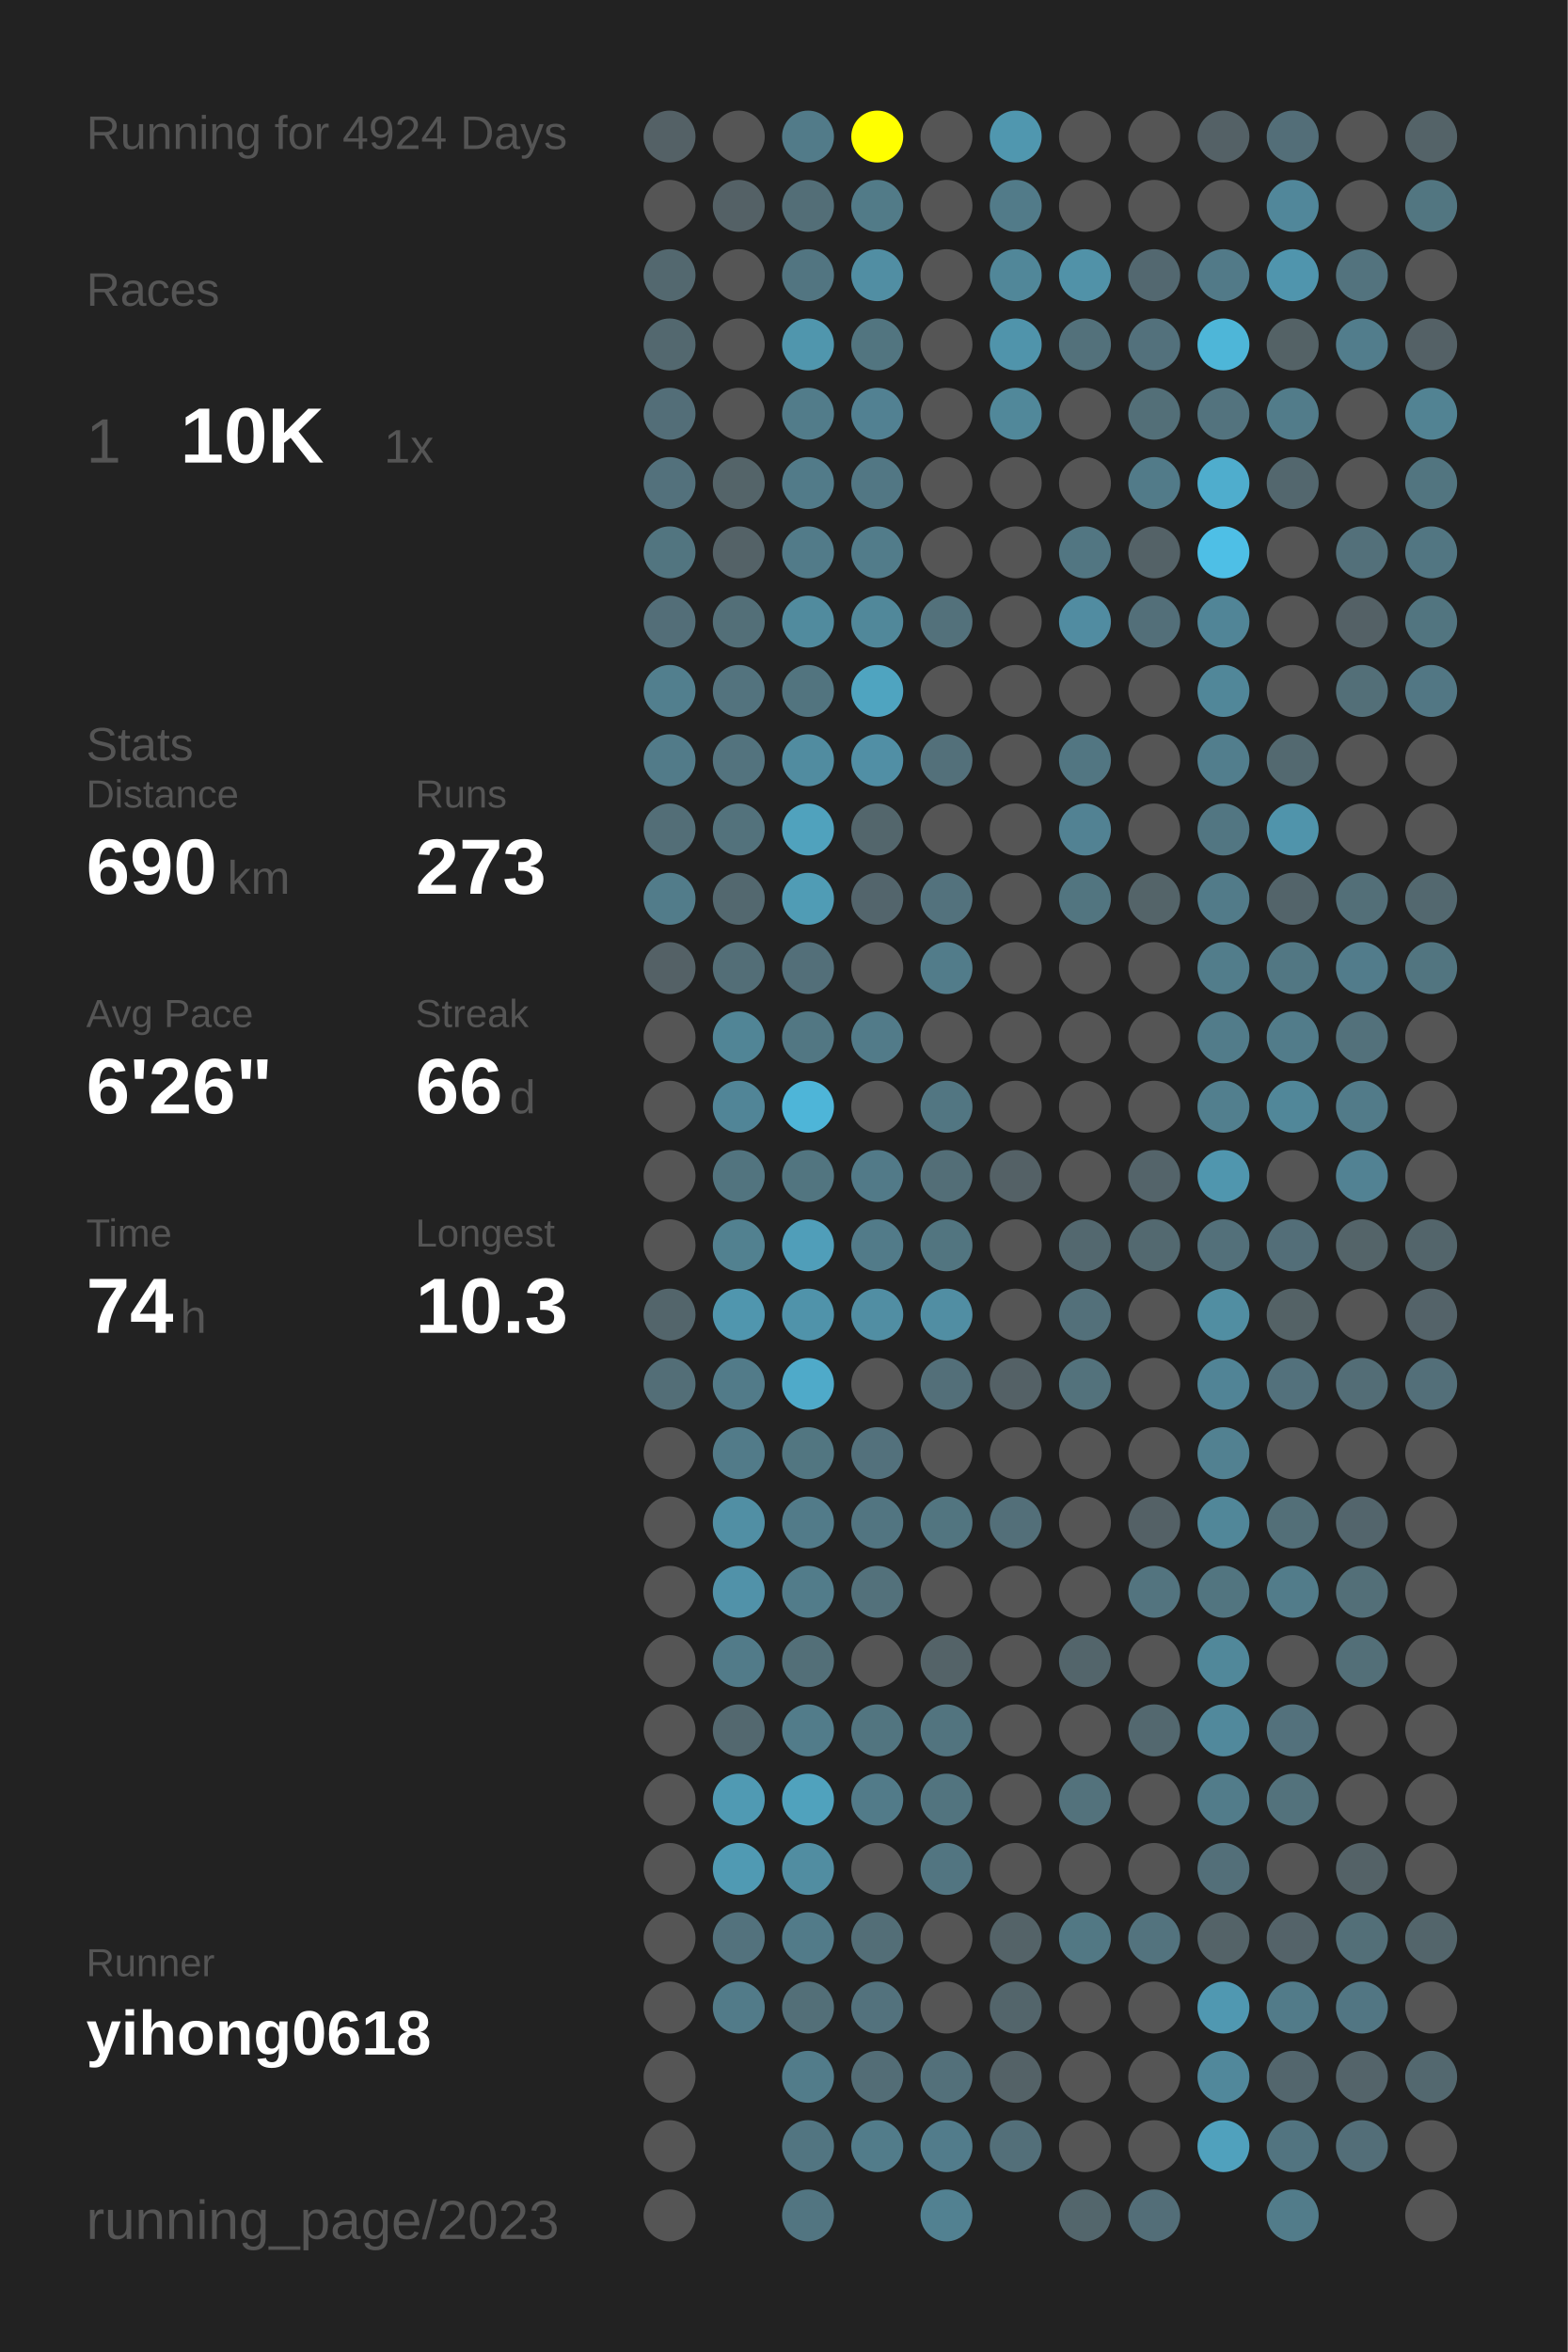
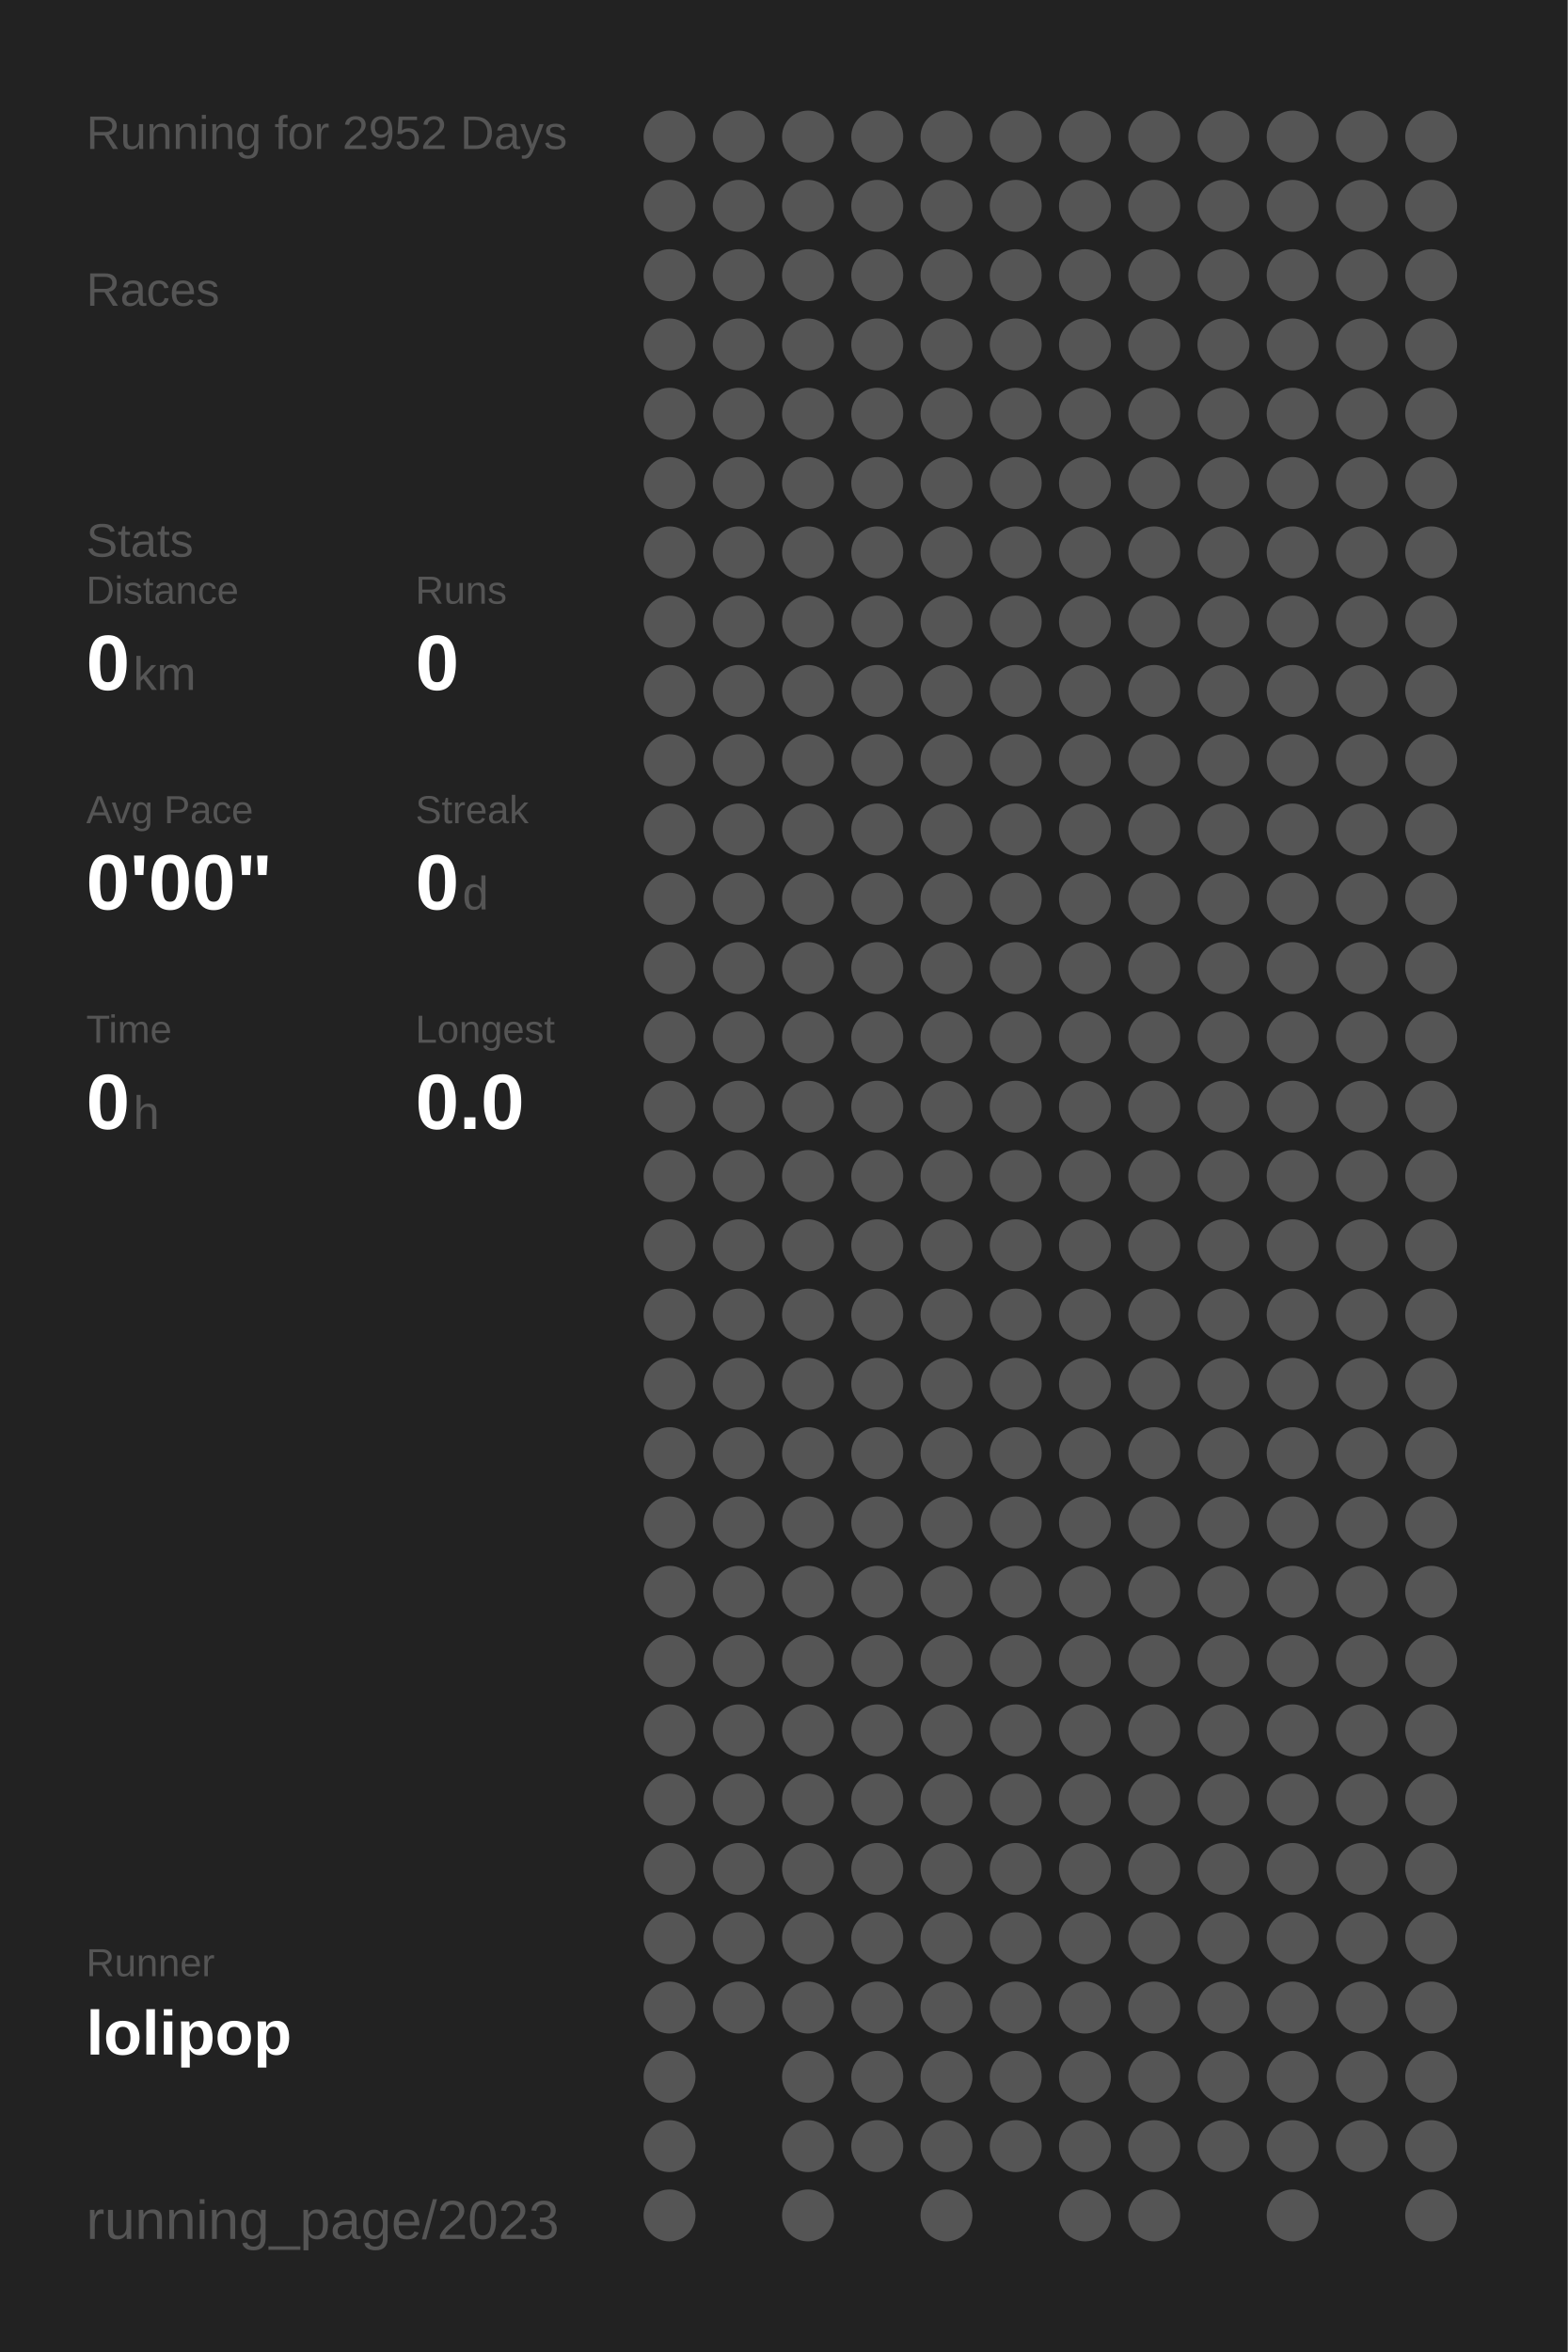
<svg xmlns="http://www.w3.org/2000/svg" baseProfile="full" height="300mm" version="1.1" viewBox="0,0,200,300" width="200mm">
  <defs />
  <rect fill="#222222" height="300" width="200" x="0" y="0" />
-   <text fill="#555555" style="font-size:6px; font-family:Arial;" x="11" y="19">Running for 4924 Days</text>
+   <text fill="#555555" style="font-size:6px; font-family:Arial;" x="11" y="19">Running for 2952 Days</text>
  <text fill="#555555" style="font-size:6px; font-family:Arial;" x="11" y="39">Races</text>
-   <text fill="#555555" style="font-size:8px; font-family:Arial;" x="11" y="59">1</text>
-   <text fill="#FFFFFF" style="font-size:10px; font-family:Arial; font-weight:bold;" x="23" y="59">10K</text>
-   <text fill="#555555" style="font-size:6px; font-family:Arial;" x="49" y="59">1x</text>
-   <text fill="#555555" style="font-size:6px; font-family:Arial;" x="11" y="97">Stats</text>
-   <text fill="#555555" style="font-size:5px; font-family:Arial;" x="11" y="103">Distance</text>
-   <text fill="#FFFFFF" style="font-size:10px; font-family:Arial; font-weight:bold;" x="11" y="114">690</text>
-   <text fill="#555555" style="font-size:6px; font-family:Arial;" x="29" y="114">km</text>
-   <text fill="#555555" style="font-size:5px; font-family:Arial;" x="53" y="103">Runs</text>
-   <text fill="#FFFFFF" style="font-size:10px; font-family:Arial; font-weight:bold;" x="53" y="114">273</text>
-   <text fill="#555555" style="font-size:5px; font-family:Arial;" x="11" y="131">Avg Pace</text>
-   <text fill="#FFFFFF" style="font-size:10px; font-family:Arial; font-weight:bold;" x="11" y="142">6'26"</text>
-   <text fill="#555555" style="font-size:5px; font-family:Arial;" x="53" y="131">Streak</text>
-   <text fill="#FFFFFF" style="font-size:10px; font-family:Arial; font-weight:bold;" x="53" y="142">66</text>
-   <text fill="#555555" style="font-size:6px; font-family:Arial;" x="65" y="142">d</text>
-   <text fill="#555555" style="font-size:5px; font-family:Arial;" x="11" y="159">Time</text>
-   <text fill="#FFFFFF" style="font-size:10px; font-family:Arial; font-weight:bold;" x="11" y="170">74</text>
-   <text fill="#555555" style="font-size:6px; font-family:Arial;" x="23" y="170">h</text>
-   <text fill="#555555" style="font-size:5px; font-family:Arial;" x="53" y="159">Longest</text>
-   <text fill="#FFFFFF" style="font-size:10px; font-family:Arial; font-weight:bold;" x="53" y="170">10.3</text>
+   <text fill="#555555" style="font-size:6px; font-family:Arial;" x="11" y="71">Stats</text>
+   <text fill="#555555" style="font-size:5px; font-family:Arial;" x="11" y="77">Distance</text>
+   <text fill="#FFFFFF" style="font-size:10px; font-family:Arial; font-weight:bold;" x="11" y="88">0</text>
+   <text fill="#555555" style="font-size:6px; font-family:Arial;" x="17" y="88">km</text>
+   <text fill="#555555" style="font-size:5px; font-family:Arial;" x="53" y="77">Runs</text>
+   <text fill="#FFFFFF" style="font-size:10px; font-family:Arial; font-weight:bold;" x="53" y="88">0</text>
+   <text fill="#555555" style="font-size:5px; font-family:Arial;" x="11" y="105">Avg Pace</text>
+   <text fill="#FFFFFF" style="font-size:10px; font-family:Arial; font-weight:bold;" x="11" y="116">0'00"</text>
+   <text fill="#555555" style="font-size:5px; font-family:Arial;" x="53" y="105">Streak</text>
+   <text fill="#FFFFFF" style="font-size:10px; font-family:Arial; font-weight:bold;" x="53" y="116">0</text>
+   <text fill="#555555" style="font-size:6px; font-family:Arial;" x="59" y="116">d</text>
+   <text fill="#555555" style="font-size:5px; font-family:Arial;" x="11" y="133">Time</text>
+   <text fill="#FFFFFF" style="font-size:10px; font-family:Arial; font-weight:bold;" x="11" y="144">0</text>
+   <text fill="#555555" style="font-size:6px; font-family:Arial;" x="17" y="144">h</text>
+   <text fill="#555555" style="font-size:5px; font-family:Arial;" x="53" y="133">Longest</text>
+   <text fill="#FFFFFF" style="font-size:10px; font-family:Arial; font-weight:bold;" x="53" y="144">0.0</text>
  <text fill="#555555" style="font-size:5px; font-family:Arial;" x="11" y="252.065">Runner</text>
-   <text fill="#FFFFFF" style="font-size:8px; font-family:Arial; font-weight:bold;" x="11" y="262.065">yihong0618</text>
+   <text fill="#FFFFFF" style="font-size:8px; font-family:Arial; font-weight:bold;" x="11" y="262.065">lolipop</text>
  <text fill="#555555" style="font-size:7px; font-family:Arial;" x="11" y="285.581">running_page/2023</text>
-   <circle cx="85.417" cy="17.419" fill="#546166" r="3.312" />
+   <circle cx="85.417" cy="17.419" fill="#555555" r="3.312" />
  <circle cx="85.417" cy="26.258" fill="#555555" r="3.312" />
-   <circle cx="85.417" cy="35.097" fill="#53686f" r="3.312" />
-   <circle cx="85.417" cy="43.935" fill="#53686f" r="3.312" />
-   <circle cx="85.417" cy="52.774" fill="#536e78" r="3.312" />
-   <circle cx="85.417" cy="61.613" fill="#53717c" r="3.312" />
-   <circle cx="85.417" cy="70.452" fill="#527580" r="3.312" />
-   <circle cx="85.417" cy="79.29" fill="#536e78" r="3.312" />
-   <circle cx="85.417" cy="88.129" fill="#527f8e" r="3.312" />
-   <circle cx="85.417" cy="96.968" fill="#527b89" r="3.312" />
-   <circle cx="85.417" cy="105.806" fill="#536e77" r="3.312" />
-   <circle cx="85.417" cy="114.645" fill="#527c8a" r="3.312" />
-   <circle cx="85.417" cy="123.484" fill="#546166" r="3.312" />
+   <circle cx="85.417" cy="35.097" fill="#555555" r="3.312" />
+   <circle cx="85.417" cy="43.935" fill="#555555" r="3.312" />
+   <circle cx="85.417" cy="52.774" fill="#555555" r="3.312" />
+   <circle cx="85.417" cy="61.613" fill="#555555" r="3.312" />
+   <circle cx="85.417" cy="70.452" fill="#555555" r="3.312" />
+   <circle cx="85.417" cy="79.29" fill="#555555" r="3.312" />
+   <circle cx="85.417" cy="88.129" fill="#555555" r="3.312" />
+   <circle cx="85.417" cy="96.968" fill="#555555" r="3.312" />
+   <circle cx="85.417" cy="105.806" fill="#555555" r="3.312" />
+   <circle cx="85.417" cy="114.645" fill="#555555" r="3.312" />
+   <circle cx="85.417" cy="123.484" fill="#555555" r="3.312" />
  <circle cx="85.417" cy="132.323" fill="#555555" r="3.312" />
  <circle cx="85.417" cy="141.161" fill="#555555" r="3.312" />
  <circle cx="85.417" cy="150" fill="#555555" r="3.312" />
  <circle cx="85.417" cy="158.839" fill="#555555" r="3.312" />
-   <circle cx="85.417" cy="167.677" fill="#53656b" r="3.312" />
-   <circle cx="85.417" cy="176.516" fill="#536e77" r="3.312" />
+   <circle cx="85.417" cy="167.677" fill="#555555" r="3.312" />
+   <circle cx="85.417" cy="176.516" fill="#555555" r="3.312" />
  <circle cx="85.417" cy="185.355" fill="#555555" r="3.312" />
  <circle cx="85.417" cy="194.194" fill="#555555" r="3.312" />
  <circle cx="85.417" cy="203.032" fill="#555555" r="3.312" />
  <circle cx="85.417" cy="211.871" fill="#555555" r="3.312" />
  <circle cx="85.417" cy="220.71" fill="#555555" r="3.312" />
  <circle cx="85.417" cy="229.548" fill="#555555" r="3.312" />
  <circle cx="85.417" cy="238.387" fill="#555555" r="3.312" />
  <circle cx="85.417" cy="247.226" fill="#555555" r="3.312" />
  <circle cx="85.417" cy="256.065" fill="#555555" r="3.312" />
  <circle cx="85.417" cy="264.903" fill="#555555" r="3.312" />
  <circle cx="85.417" cy="273.742" fill="#555555" r="3.312" />
  <circle cx="85.417" cy="282.581" fill="#555555" r="3.312" />
  <circle cx="94.25" cy="17.419" fill="#555555" r="3.312" />
-   <circle cx="94.25" cy="26.258" fill="#546166" r="3.312" />
+   <circle cx="94.25" cy="26.258" fill="#555555" r="3.312" />
  <circle cx="94.25" cy="35.097" fill="#555555" r="3.312" />
  <circle cx="94.25" cy="43.935" fill="#555555" r="3.312" />
  <circle cx="94.25" cy="52.774" fill="#555555" r="3.312" />
-   <circle cx="94.25" cy="61.613" fill="#546469" r="3.312" />
-   <circle cx="94.25" cy="70.452" fill="#546267" r="3.312" />
-   <circle cx="94.25" cy="79.29" fill="#536f78" r="3.312" />
-   <circle cx="94.25" cy="88.129" fill="#53737e" r="3.312" />
-   <circle cx="94.25" cy="96.968" fill="#53737e" r="3.312" />
-   <circle cx="94.25" cy="105.806" fill="#53727c" r="3.312" />
-   <circle cx="94.25" cy="114.645" fill="#53686f" r="3.312" />
-   <circle cx="94.25" cy="123.484" fill="#536e77" r="3.312" />
-   <circle cx="94.25" cy="132.323" fill="#518596" r="3.312" />
-   <circle cx="94.25" cy="141.161" fill="#518597" r="3.312" />
-   <circle cx="94.25" cy="150" fill="#52747f" r="3.312" />
-   <circle cx="94.25" cy="158.839" fill="#528190" r="3.312" />
-   <circle cx="94.25" cy="167.677" fill="#5096ae" r="3.312" />
-   <circle cx="94.25" cy="176.516" fill="#527b89" r="3.312" />
-   <circle cx="94.25" cy="185.355" fill="#527b89" r="3.312" />
-   <circle cx="94.25" cy="194.194" fill="#518fa4" r="3.312" />
-   <circle cx="94.25" cy="203.032" fill="#5192a9" r="3.312" />
-   <circle cx="94.25" cy="211.871" fill="#527b89" r="3.312" />
-   <circle cx="94.25" cy="220.71" fill="#53686f" r="3.312" />
-   <circle cx="94.25" cy="229.548" fill="#509ab3" r="3.312" />
-   <circle cx="94.25" cy="238.387" fill="#509ab3" r="3.312" />
-   <circle cx="94.25" cy="247.226" fill="#53727d" r="3.312" />
-   <circle cx="94.25" cy="256.065" fill="#527b89" r="3.312" />
-   <circle cx="103.083" cy="17.419" fill="#527b89" r="3.312" />
-   <circle cx="103.083" cy="26.258" fill="#536e77" r="3.312" />
-   <circle cx="103.083" cy="35.097" fill="#527581" r="3.312" />
-   <circle cx="103.083" cy="43.935" fill="#5096ad" r="3.312" />
-   <circle cx="103.083" cy="52.774" fill="#527c8a" r="3.312" />
-   <circle cx="103.083" cy="61.613" fill="#527b89" r="3.312" />
-   <circle cx="103.083" cy="70.452" fill="#527b89" r="3.312" />
-   <circle cx="103.083" cy="79.29" fill="#518b9e" r="3.312" />
-   <circle cx="103.083" cy="88.129" fill="#52747f" r="3.312" />
-   <circle cx="103.083" cy="96.968" fill="#518ca0" r="3.312" />
-   <circle cx="103.083" cy="105.806" fill="#50a2bd" r="3.312" />
-   <circle cx="103.083" cy="114.645" fill="#509cb5" r="3.312" />
-   <circle cx="103.083" cy="123.484" fill="#536f79" r="3.312" />
-   <circle cx="103.083" cy="132.323" fill="#527783" r="3.312" />
-   <circle cx="103.083" cy="141.161" fill="#4eb5d8" r="3.312" />
-   <circle cx="103.083" cy="150" fill="#527580" r="3.312" />
-   <circle cx="103.083" cy="158.839" fill="#509eb9" r="3.312" />
-   <circle cx="103.083" cy="167.677" fill="#5093aa" r="3.312" />
-   <circle cx="103.083" cy="176.516" fill="#4faac9" r="3.312" />
-   <circle cx="103.083" cy="185.355" fill="#527681" r="3.312" />
-   <circle cx="103.083" cy="194.194" fill="#527b89" r="3.312" />
-   <circle cx="103.083" cy="203.032" fill="#527c8a" r="3.312" />
-   <circle cx="103.083" cy="211.871" fill="#536f78" r="3.312" />
-   <circle cx="103.083" cy="220.71" fill="#527c8a" r="3.312" />
-   <circle cx="103.083" cy="229.548" fill="#50a2bd" r="3.312" />
-   <circle cx="103.083" cy="238.387" fill="#518da1" r="3.312" />
-   <circle cx="103.083" cy="247.226" fill="#527b89" r="3.312" />
-   <circle cx="103.083" cy="256.065" fill="#536f78" r="3.312" />
-   <circle cx="103.083" cy="264.903" fill="#527c8a" r="3.312" />
-   <circle cx="103.083" cy="273.742" fill="#527581" r="3.312" />
-   <circle cx="103.083" cy="282.581" fill="#527581" r="3.312" />
-   <circle cx="111.917" cy="17.419" fill="#FFFF00" r="3.312" />
-   <circle cx="111.917" cy="26.258" fill="#527b88" r="3.312" />
-   <circle cx="111.917" cy="35.097" fill="#518ea3" r="3.312" />
-   <circle cx="111.917" cy="43.935" fill="#527580" r="3.312" />
-   <circle cx="111.917" cy="52.774" fill="#528192" r="3.312" />
-   <circle cx="111.917" cy="61.613" fill="#527784" r="3.312" />
-   <circle cx="111.917" cy="70.452" fill="#527c8a" r="3.312" />
-   <circle cx="111.917" cy="79.29" fill="#51889a" r="3.312" />
-   <circle cx="111.917" cy="88.129" fill="#4fa4c0" r="3.312" />
-   <circle cx="111.917" cy="96.968" fill="#518fa5" r="3.312" />
-   <circle cx="111.917" cy="105.806" fill="#53666c" r="3.312" />
-   <circle cx="111.917" cy="114.645" fill="#53656c" r="3.312" />
+   <circle cx="94.25" cy="61.613" fill="#555555" r="3.312" />
+   <circle cx="94.25" cy="70.452" fill="#555555" r="3.312" />
+   <circle cx="94.25" cy="79.29" fill="#555555" r="3.312" />
+   <circle cx="94.25" cy="88.129" fill="#555555" r="3.312" />
+   <circle cx="94.25" cy="96.968" fill="#555555" r="3.312" />
+   <circle cx="94.25" cy="105.806" fill="#555555" r="3.312" />
+   <circle cx="94.25" cy="114.645" fill="#555555" r="3.312" />
+   <circle cx="94.25" cy="123.484" fill="#555555" r="3.312" />
+   <circle cx="94.25" cy="132.323" fill="#555555" r="3.312" />
+   <circle cx="94.25" cy="141.161" fill="#555555" r="3.312" />
+   <circle cx="94.25" cy="150" fill="#555555" r="3.312" />
+   <circle cx="94.25" cy="158.839" fill="#555555" r="3.312" />
+   <circle cx="94.25" cy="167.677" fill="#555555" r="3.312" />
+   <circle cx="94.25" cy="176.516" fill="#555555" r="3.312" />
+   <circle cx="94.25" cy="185.355" fill="#555555" r="3.312" />
+   <circle cx="94.25" cy="194.194" fill="#555555" r="3.312" />
+   <circle cx="94.25" cy="203.032" fill="#555555" r="3.312" />
+   <circle cx="94.25" cy="211.871" fill="#555555" r="3.312" />
+   <circle cx="94.25" cy="220.71" fill="#555555" r="3.312" />
+   <circle cx="94.25" cy="229.548" fill="#555555" r="3.312" />
+   <circle cx="94.25" cy="238.387" fill="#555555" r="3.312" />
+   <circle cx="94.25" cy="247.226" fill="#555555" r="3.312" />
+   <circle cx="94.25" cy="256.065" fill="#555555" r="3.312" />
+   <circle cx="103.083" cy="17.419" fill="#555555" r="3.312" />
+   <circle cx="103.083" cy="26.258" fill="#555555" r="3.312" />
+   <circle cx="103.083" cy="35.097" fill="#555555" r="3.312" />
+   <circle cx="103.083" cy="43.935" fill="#555555" r="3.312" />
+   <circle cx="103.083" cy="52.774" fill="#555555" r="3.312" />
+   <circle cx="103.083" cy="61.613" fill="#555555" r="3.312" />
+   <circle cx="103.083" cy="70.452" fill="#555555" r="3.312" />
+   <circle cx="103.083" cy="79.29" fill="#555555" r="3.312" />
+   <circle cx="103.083" cy="88.129" fill="#555555" r="3.312" />
+   <circle cx="103.083" cy="96.968" fill="#555555" r="3.312" />
+   <circle cx="103.083" cy="105.806" fill="#555555" r="3.312" />
+   <circle cx="103.083" cy="114.645" fill="#555555" r="3.312" />
+   <circle cx="103.083" cy="123.484" fill="#555555" r="3.312" />
+   <circle cx="103.083" cy="132.323" fill="#555555" r="3.312" />
+   <circle cx="103.083" cy="141.161" fill="#555555" r="3.312" />
+   <circle cx="103.083" cy="150" fill="#555555" r="3.312" />
+   <circle cx="103.083" cy="158.839" fill="#555555" r="3.312" />
+   <circle cx="103.083" cy="167.677" fill="#555555" r="3.312" />
+   <circle cx="103.083" cy="176.516" fill="#555555" r="3.312" />
+   <circle cx="103.083" cy="185.355" fill="#555555" r="3.312" />
+   <circle cx="103.083" cy="194.194" fill="#555555" r="3.312" />
+   <circle cx="103.083" cy="203.032" fill="#555555" r="3.312" />
+   <circle cx="103.083" cy="211.871" fill="#555555" r="3.312" />
+   <circle cx="103.083" cy="220.71" fill="#555555" r="3.312" />
+   <circle cx="103.083" cy="229.548" fill="#555555" r="3.312" />
+   <circle cx="103.083" cy="238.387" fill="#555555" r="3.312" />
+   <circle cx="103.083" cy="247.226" fill="#555555" r="3.312" />
+   <circle cx="103.083" cy="256.065" fill="#555555" r="3.312" />
+   <circle cx="103.083" cy="264.903" fill="#555555" r="3.312" />
+   <circle cx="103.083" cy="273.742" fill="#555555" r="3.312" />
+   <circle cx="103.083" cy="282.581" fill="#555555" r="3.312" />
+   <circle cx="111.917" cy="17.419" fill="#555555" r="3.312" />
+   <circle cx="111.917" cy="26.258" fill="#555555" r="3.312" />
+   <circle cx="111.917" cy="35.097" fill="#555555" r="3.312" />
+   <circle cx="111.917" cy="43.935" fill="#555555" r="3.312" />
+   <circle cx="111.917" cy="52.774" fill="#555555" r="3.312" />
+   <circle cx="111.917" cy="61.613" fill="#555555" r="3.312" />
+   <circle cx="111.917" cy="70.452" fill="#555555" r="3.312" />
+   <circle cx="111.917" cy="79.29" fill="#555555" r="3.312" />
+   <circle cx="111.917" cy="88.129" fill="#555555" r="3.312" />
+   <circle cx="111.917" cy="96.968" fill="#555555" r="3.312" />
+   <circle cx="111.917" cy="105.806" fill="#555555" r="3.312" />
+   <circle cx="111.917" cy="114.645" fill="#555555" r="3.312" />
  <circle cx="111.917" cy="123.484" fill="#555555" r="3.312" />
-   <circle cx="111.917" cy="132.323" fill="#527b89" r="3.312" />
+   <circle cx="111.917" cy="132.323" fill="#555555" r="3.312" />
  <circle cx="111.917" cy="141.161" fill="#555555" r="3.312" />
-   <circle cx="111.917" cy="150" fill="#527a88" r="3.312" />
-   <circle cx="111.917" cy="158.839" fill="#527b89" r="3.312" />
-   <circle cx="111.917" cy="167.677" fill="#518ea3" r="3.312" />
+   <circle cx="111.917" cy="150" fill="#555555" r="3.312" />
+   <circle cx="111.917" cy="158.839" fill="#555555" r="3.312" />
+   <circle cx="111.917" cy="167.677" fill="#555555" r="3.312" />
  <circle cx="111.917" cy="176.516" fill="#555555" r="3.312" />
-   <circle cx="111.917" cy="185.355" fill="#53717c" r="3.312" />
-   <circle cx="111.917" cy="194.194" fill="#527581" r="3.312" />
-   <circle cx="111.917" cy="203.032" fill="#53717b" r="3.312" />
+   <circle cx="111.917" cy="185.355" fill="#555555" r="3.312" />
+   <circle cx="111.917" cy="194.194" fill="#555555" r="3.312" />
+   <circle cx="111.917" cy="203.032" fill="#555555" r="3.312" />
  <circle cx="111.917" cy="211.871" fill="#555555" r="3.312" />
-   <circle cx="111.917" cy="220.71" fill="#527580" r="3.312" />
-   <circle cx="111.917" cy="229.548" fill="#527b89" r="3.312" />
+   <circle cx="111.917" cy="220.71" fill="#555555" r="3.312" />
+   <circle cx="111.917" cy="229.548" fill="#555555" r="3.312" />
  <circle cx="111.917" cy="238.387" fill="#555555" r="3.312" />
-   <circle cx="111.917" cy="247.226" fill="#536e77" r="3.312" />
-   <circle cx="111.917" cy="256.065" fill="#53727d" r="3.312" />
-   <circle cx="111.917" cy="264.903" fill="#536d76" r="3.312" />
-   <circle cx="111.917" cy="273.742" fill="#527c8a" r="3.312" />
+   <circle cx="111.917" cy="247.226" fill="#555555" r="3.312" />
+   <circle cx="111.917" cy="256.065" fill="#555555" r="3.312" />
+   <circle cx="111.917" cy="264.903" fill="#555555" r="3.312" />
+   <circle cx="111.917" cy="273.742" fill="#555555" r="3.312" />
  <circle cx="120.75" cy="17.419" fill="#555555" r="3.312" />
  <circle cx="120.75" cy="26.258" fill="#555555" r="3.312" />
  <circle cx="120.75" cy="35.097" fill="#555555" r="3.312" />
  <circle cx="120.75" cy="43.935" fill="#555555" r="3.312" />
  <circle cx="120.75" cy="52.774" fill="#555555" r="3.312" />
  <circle cx="120.75" cy="61.613" fill="#555555" r="3.312" />
  <circle cx="120.75" cy="70.452" fill="#555555" r="3.312" />
-   <circle cx="120.75" cy="79.29" fill="#53717b" r="3.312" />
+   <circle cx="120.75" cy="79.29" fill="#555555" r="3.312" />
  <circle cx="120.75" cy="88.129" fill="#555555" r="3.312" />
-   <circle cx="120.75" cy="96.968" fill="#53707a" r="3.312" />
+   <circle cx="120.75" cy="96.968" fill="#555555" r="3.312" />
  <circle cx="120.75" cy="105.806" fill="#555555" r="3.312" />
-   <circle cx="120.75" cy="114.645" fill="#53727d" r="3.312" />
-   <circle cx="120.75" cy="123.484" fill="#527c8a" r="3.312" />
+   <circle cx="120.75" cy="114.645" fill="#555555" r="3.312" />
+   <circle cx="120.75" cy="123.484" fill="#555555" r="3.312" />
  <circle cx="120.75" cy="132.323" fill="#555555" r="3.312" />
-   <circle cx="120.75" cy="141.161" fill="#527682" r="3.312" />
-   <circle cx="120.75" cy="150" fill="#536e77" r="3.312" />
-   <circle cx="120.75" cy="158.839" fill="#527580" r="3.312" />
-   <circle cx="120.75" cy="167.677" fill="#518ea3" r="3.312" />
-   <circle cx="120.75" cy="176.516" fill="#536f79" r="3.312" />
+   <circle cx="120.75" cy="141.161" fill="#555555" r="3.312" />
+   <circle cx="120.75" cy="150" fill="#555555" r="3.312" />
+   <circle cx="120.75" cy="158.839" fill="#555555" r="3.312" />
+   <circle cx="120.75" cy="167.677" fill="#555555" r="3.312" />
+   <circle cx="120.75" cy="176.516" fill="#555555" r="3.312" />
  <circle cx="120.75" cy="185.355" fill="#555555" r="3.312" />
-   <circle cx="120.75" cy="194.194" fill="#527580" r="3.312" />
+   <circle cx="120.75" cy="194.194" fill="#555555" r="3.312" />
  <circle cx="120.75" cy="203.032" fill="#555555" r="3.312" />
-   <circle cx="120.75" cy="211.871" fill="#546368" r="3.312" />
-   <circle cx="120.75" cy="220.71" fill="#52747f" r="3.312" />
-   <circle cx="120.75" cy="229.548" fill="#52747f" r="3.312" />
-   <circle cx="120.75" cy="238.387" fill="#527581" r="3.312" />
+   <circle cx="120.75" cy="211.871" fill="#555555" r="3.312" />
+   <circle cx="120.75" cy="220.71" fill="#555555" r="3.312" />
+   <circle cx="120.75" cy="229.548" fill="#555555" r="3.312" />
+   <circle cx="120.75" cy="238.387" fill="#555555" r="3.312" />
  <circle cx="120.75" cy="247.226" fill="#555555" r="3.312" />
  <circle cx="120.75" cy="256.065" fill="#555555" r="3.312" />
-   <circle cx="120.75" cy="264.903" fill="#53707a" r="3.312" />
-   <circle cx="120.75" cy="273.742" fill="#527c8b" r="3.312" />
-   <circle cx="120.75" cy="282.581" fill="#528191" r="3.312" />
-   <circle cx="129.583" cy="17.419" fill="#5097af" r="3.312" />
-   <circle cx="129.583" cy="26.258" fill="#527b89" r="3.312" />
-   <circle cx="129.583" cy="35.097" fill="#518799" r="3.312" />
-   <circle cx="129.583" cy="43.935" fill="#5094ab" r="3.312" />
-   <circle cx="129.583" cy="52.774" fill="#51889a" r="3.312" />
+   <circle cx="120.75" cy="264.903" fill="#555555" r="3.312" />
+   <circle cx="120.75" cy="273.742" fill="#555555" r="3.312" />
+   <circle cx="120.75" cy="282.581" fill="#555555" r="3.312" />
+   <circle cx="129.583" cy="17.419" fill="#555555" r="3.312" />
+   <circle cx="129.583" cy="26.258" fill="#555555" r="3.312" />
+   <circle cx="129.583" cy="35.097" fill="#555555" r="3.312" />
+   <circle cx="129.583" cy="43.935" fill="#555555" r="3.312" />
+   <circle cx="129.583" cy="52.774" fill="#555555" r="3.312" />
  <circle cx="129.583" cy="61.613" fill="#555555" r="3.312" />
  <circle cx="129.583" cy="70.452" fill="#555555" r="3.312" />
  <circle cx="129.583" cy="79.29" fill="#555555" r="3.312" />
  <circle cx="129.583" cy="88.129" fill="#555555" r="3.312" />
  <circle cx="129.583" cy="96.968" fill="#555555" r="3.312" />
  <circle cx="129.583" cy="105.806" fill="#555555" r="3.312" />
  <circle cx="129.583" cy="114.645" fill="#555555" r="3.312" />
  <circle cx="129.583" cy="123.484" fill="#555555" r="3.312" />
  <circle cx="129.583" cy="132.323" fill="#555555" r="3.312" />
  <circle cx="129.583" cy="141.161" fill="#555555" r="3.312" />
-   <circle cx="129.583" cy="150" fill="#546166" r="3.312" />
+   <circle cx="129.583" cy="150" fill="#555555" r="3.312" />
  <circle cx="129.583" cy="158.839" fill="#555555" r="3.312" />
  <circle cx="129.583" cy="167.677" fill="#555555" r="3.312" />
-   <circle cx="129.583" cy="176.516" fill="#546166" r="3.312" />
+   <circle cx="129.583" cy="176.516" fill="#555555" r="3.312" />
  <circle cx="129.583" cy="185.355" fill="#555555" r="3.312" />
-   <circle cx="129.583" cy="194.194" fill="#536f79" r="3.312" />
+   <circle cx="129.583" cy="194.194" fill="#555555" r="3.312" />
  <circle cx="129.583" cy="203.032" fill="#555555" r="3.312" />
  <circle cx="129.583" cy="211.871" fill="#555555" r="3.312" />
  <circle cx="129.583" cy="220.71" fill="#555555" r="3.312" />
  <circle cx="129.583" cy="229.548" fill="#555555" r="3.312" />
  <circle cx="129.583" cy="238.387" fill="#555555" r="3.312" />
-   <circle cx="129.583" cy="247.226" fill="#546368" r="3.312" />
-   <circle cx="129.583" cy="256.065" fill="#53656b" r="3.312" />
-   <circle cx="129.583" cy="264.903" fill="#546267" r="3.312" />
-   <circle cx="129.583" cy="273.742" fill="#536f79" r="3.312" />
+   <circle cx="129.583" cy="247.226" fill="#555555" r="3.312" />
+   <circle cx="129.583" cy="256.065" fill="#555555" r="3.312" />
+   <circle cx="129.583" cy="264.903" fill="#555555" r="3.312" />
+   <circle cx="129.583" cy="273.742" fill="#555555" r="3.312" />
  <circle cx="138.417" cy="17.419" fill="#555555" r="3.312" />
  <circle cx="138.417" cy="26.258" fill="#555555" r="3.312" />
-   <circle cx="138.417" cy="35.097" fill="#5192a8" r="3.312" />
-   <circle cx="138.417" cy="43.935" fill="#53717b" r="3.312" />
+   <circle cx="138.417" cy="35.097" fill="#555555" r="3.312" />
+   <circle cx="138.417" cy="43.935" fill="#555555" r="3.312" />
  <circle cx="138.417" cy="52.774" fill="#555555" r="3.312" />
  <circle cx="138.417" cy="61.613" fill="#555555" r="3.312" />
-   <circle cx="138.417" cy="70.452" fill="#527682" r="3.312" />
-   <circle cx="138.417" cy="79.29" fill="#518ca1" r="3.312" />
+   <circle cx="138.417" cy="70.452" fill="#555555" r="3.312" />
+   <circle cx="138.417" cy="79.29" fill="#555555" r="3.312" />
  <circle cx="138.417" cy="88.129" fill="#555555" r="3.312" />
-   <circle cx="138.417" cy="96.968" fill="#527682" r="3.312" />
-   <circle cx="138.417" cy="105.806" fill="#528293" r="3.312" />
-   <circle cx="138.417" cy="114.645" fill="#527580" r="3.312" />
+   <circle cx="138.417" cy="96.968" fill="#555555" r="3.312" />
+   <circle cx="138.417" cy="105.806" fill="#555555" r="3.312" />
+   <circle cx="138.417" cy="114.645" fill="#555555" r="3.312" />
  <circle cx="138.417" cy="123.484" fill="#555555" r="3.312" />
  <circle cx="138.417" cy="132.323" fill="#555555" r="3.312" />
  <circle cx="138.417" cy="141.161" fill="#555555" r="3.312" />
  <circle cx="138.417" cy="150" fill="#555555" r="3.312" />
-   <circle cx="138.417" cy="158.839" fill="#53686f" r="3.312" />
-   <circle cx="138.417" cy="167.677" fill="#53707a" r="3.312" />
-   <circle cx="138.417" cy="176.516" fill="#53727c" r="3.312" />
+   <circle cx="138.417" cy="158.839" fill="#555555" r="3.312" />
+   <circle cx="138.417" cy="167.677" fill="#555555" r="3.312" />
+   <circle cx="138.417" cy="176.516" fill="#555555" r="3.312" />
  <circle cx="138.417" cy="185.355" fill="#555555" r="3.312" />
  <circle cx="138.417" cy="194.194" fill="#555555" r="3.312" />
  <circle cx="138.417" cy="203.032" fill="#555555" r="3.312" />
-   <circle cx="138.417" cy="211.871" fill="#53656b" r="3.312" />
+   <circle cx="138.417" cy="211.871" fill="#555555" r="3.312" />
  <circle cx="138.417" cy="220.71" fill="#555555" r="3.312" />
-   <circle cx="138.417" cy="229.548" fill="#53727c" r="3.312" />
+   <circle cx="138.417" cy="229.548" fill="#555555" r="3.312" />
  <circle cx="138.417" cy="238.387" fill="#555555" r="3.312" />
-   <circle cx="138.417" cy="247.226" fill="#527884" r="3.312" />
+   <circle cx="138.417" cy="247.226" fill="#555555" r="3.312" />
  <circle cx="138.417" cy="256.065" fill="#555555" r="3.312" />
  <circle cx="138.417" cy="264.903" fill="#555555" r="3.312" />
  <circle cx="138.417" cy="273.742" fill="#555555" r="3.312" />
-   <circle cx="138.417" cy="282.581" fill="#53666c" r="3.312" />
+   <circle cx="138.417" cy="282.581" fill="#555555" r="3.312" />
  <circle cx="147.25" cy="17.419" fill="#555555" r="3.312" />
  <circle cx="147.25" cy="26.258" fill="#555555" r="3.312" />
-   <circle cx="147.25" cy="35.097" fill="#536870" r="3.312" />
-   <circle cx="147.25" cy="43.935" fill="#53717c" r="3.312" />
-   <circle cx="147.25" cy="52.774" fill="#536f78" r="3.312" />
-   <circle cx="147.25" cy="61.613" fill="#527b89" r="3.312" />
-   <circle cx="147.25" cy="70.452" fill="#546267" r="3.312" />
-   <circle cx="147.25" cy="79.29" fill="#536f79" r="3.312" />
+   <circle cx="147.25" cy="35.097" fill="#555555" r="3.312" />
+   <circle cx="147.25" cy="43.935" fill="#555555" r="3.312" />
+   <circle cx="147.25" cy="52.774" fill="#555555" r="3.312" />
+   <circle cx="147.25" cy="61.613" fill="#555555" r="3.312" />
+   <circle cx="147.25" cy="70.452" fill="#555555" r="3.312" />
+   <circle cx="147.25" cy="79.29" fill="#555555" r="3.312" />
  <circle cx="147.25" cy="88.129" fill="#555555" r="3.312" />
  <circle cx="147.25" cy="96.968" fill="#555555" r="3.312" />
  <circle cx="147.25" cy="105.806" fill="#555555" r="3.312" />
-   <circle cx="147.25" cy="114.645" fill="#546469" r="3.312" />
+   <circle cx="147.25" cy="114.645" fill="#555555" r="3.312" />
  <circle cx="147.25" cy="123.484" fill="#555555" r="3.312" />
  <circle cx="147.25" cy="132.323" fill="#555555" r="3.312" />
  <circle cx="147.25" cy="141.161" fill="#555555" r="3.312" />
-   <circle cx="147.25" cy="150" fill="#54646a" r="3.312" />
-   <circle cx="147.25" cy="158.839" fill="#536970" r="3.312" />
+   <circle cx="147.25" cy="150" fill="#555555" r="3.312" />
+   <circle cx="147.25" cy="158.839" fill="#555555" r="3.312" />
  <circle cx="147.25" cy="167.677" fill="#555555" r="3.312" />
  <circle cx="147.25" cy="176.516" fill="#555555" r="3.312" />
  <circle cx="147.25" cy="185.355" fill="#555555" r="3.312" />
-   <circle cx="147.25" cy="194.194" fill="#546166" r="3.312" />
-   <circle cx="147.25" cy="203.032" fill="#53747f" r="3.312" />
+   <circle cx="147.25" cy="194.194" fill="#555555" r="3.312" />
+   <circle cx="147.25" cy="203.032" fill="#555555" r="3.312" />
  <circle cx="147.25" cy="211.871" fill="#555555" r="3.312" />
-   <circle cx="147.25" cy="220.71" fill="#53686f" r="3.312" />
+   <circle cx="147.25" cy="220.71" fill="#555555" r="3.312" />
  <circle cx="147.25" cy="229.548" fill="#555555" r="3.312" />
  <circle cx="147.25" cy="238.387" fill="#555555" r="3.312" />
-   <circle cx="147.25" cy="247.226" fill="#53737e" r="3.312" />
+   <circle cx="147.25" cy="247.226" fill="#555555" r="3.312" />
  <circle cx="147.25" cy="256.065" fill="#555555" r="3.312" />
  <circle cx="147.25" cy="264.903" fill="#555555" r="3.312" />
  <circle cx="147.25" cy="273.742" fill="#555555" r="3.312" />
-   <circle cx="147.25" cy="282.581" fill="#536e78" r="3.312" />
-   <circle cx="156.083" cy="17.419" fill="#546166" r="3.312" />
+   <circle cx="147.25" cy="282.581" fill="#555555" r="3.312" />
+   <circle cx="156.083" cy="17.419" fill="#555555" r="3.312" />
  <circle cx="156.083" cy="26.258" fill="#555555" r="3.312" />
-   <circle cx="156.083" cy="35.097" fill="#527a88" r="3.312" />
-   <circle cx="156.083" cy="43.935" fill="#4eb6d8" r="3.312" />
-   <circle cx="156.083" cy="52.774" fill="#53737e" r="3.312" />
-   <circle cx="156.083" cy="61.613" fill="#4fadcd" r="3.312" />
-   <circle cx="156.083" cy="70.452" fill="#4ebfe6" r="3.312" />
-   <circle cx="156.083" cy="79.29" fill="#518597" r="3.312" />
-   <circle cx="156.083" cy="88.129" fill="#518799" r="3.312" />
-   <circle cx="156.083" cy="96.968" fill="#527e8d" r="3.312" />
-   <circle cx="156.083" cy="105.806" fill="#527682" r="3.312" />
-   <circle cx="156.083" cy="114.645" fill="#527b89" r="3.312" />
-   <circle cx="156.083" cy="123.484" fill="#527d8b" r="3.312" />
-   <circle cx="156.083" cy="132.323" fill="#527c8a" r="3.312" />
-   <circle cx="156.083" cy="141.161" fill="#527f8e" r="3.312" />
-   <circle cx="156.083" cy="150" fill="#5096ae" r="3.312" />
-   <circle cx="156.083" cy="158.839" fill="#53707a" r="3.312" />
-   <circle cx="156.083" cy="167.677" fill="#518ea2" r="3.312" />
-   <circle cx="156.083" cy="176.516" fill="#518496" r="3.312" />
-   <circle cx="156.083" cy="185.355" fill="#528191" r="3.312" />
-   <circle cx="156.083" cy="194.194" fill="#518799" r="3.312" />
-   <circle cx="156.083" cy="203.032" fill="#527580" r="3.312" />
-   <circle cx="156.083" cy="211.871" fill="#51889a" r="3.312" />
-   <circle cx="156.083" cy="220.71" fill="#51899c" r="3.312" />
-   <circle cx="156.083" cy="229.548" fill="#527c8a" r="3.312" />
-   <circle cx="156.083" cy="238.387" fill="#536f79" r="3.312" />
-   <circle cx="156.083" cy="247.226" fill="#546368" r="3.312" />
-   <circle cx="156.083" cy="256.065" fill="#5098b1" r="3.312" />
-   <circle cx="156.083" cy="264.903" fill="#51889b" r="3.312" />
-   <circle cx="156.083" cy="273.742" fill="#50a1bd" r="3.312" />
-   <circle cx="164.917" cy="17.419" fill="#536e78" r="3.312" />
-   <circle cx="164.917" cy="26.258" fill="#51879a" r="3.312" />
-   <circle cx="164.917" cy="35.097" fill="#5095ad" r="3.312" />
-   <circle cx="164.917" cy="43.935" fill="#546266" r="3.312" />
-   <circle cx="164.917" cy="52.774" fill="#527c8a" r="3.312" />
-   <circle cx="164.917" cy="61.613" fill="#53676e" r="3.312" />
+   <circle cx="156.083" cy="35.097" fill="#555555" r="3.312" />
+   <circle cx="156.083" cy="43.935" fill="#555555" r="3.312" />
+   <circle cx="156.083" cy="52.774" fill="#555555" r="3.312" />
+   <circle cx="156.083" cy="61.613" fill="#555555" r="3.312" />
+   <circle cx="156.083" cy="70.452" fill="#555555" r="3.312" />
+   <circle cx="156.083" cy="79.29" fill="#555555" r="3.312" />
+   <circle cx="156.083" cy="88.129" fill="#555555" r="3.312" />
+   <circle cx="156.083" cy="96.968" fill="#555555" r="3.312" />
+   <circle cx="156.083" cy="105.806" fill="#555555" r="3.312" />
+   <circle cx="156.083" cy="114.645" fill="#555555" r="3.312" />
+   <circle cx="156.083" cy="123.484" fill="#555555" r="3.312" />
+   <circle cx="156.083" cy="132.323" fill="#555555" r="3.312" />
+   <circle cx="156.083" cy="141.161" fill="#555555" r="3.312" />
+   <circle cx="156.083" cy="150" fill="#555555" r="3.312" />
+   <circle cx="156.083" cy="158.839" fill="#555555" r="3.312" />
+   <circle cx="156.083" cy="167.677" fill="#555555" r="3.312" />
+   <circle cx="156.083" cy="176.516" fill="#555555" r="3.312" />
+   <circle cx="156.083" cy="185.355" fill="#555555" r="3.312" />
+   <circle cx="156.083" cy="194.194" fill="#555555" r="3.312" />
+   <circle cx="156.083" cy="203.032" fill="#555555" r="3.312" />
+   <circle cx="156.083" cy="211.871" fill="#555555" r="3.312" />
+   <circle cx="156.083" cy="220.71" fill="#555555" r="3.312" />
+   <circle cx="156.083" cy="229.548" fill="#555555" r="3.312" />
+   <circle cx="156.083" cy="238.387" fill="#555555" r="3.312" />
+   <circle cx="156.083" cy="247.226" fill="#555555" r="3.312" />
+   <circle cx="156.083" cy="256.065" fill="#555555" r="3.312" />
+   <circle cx="156.083" cy="264.903" fill="#555555" r="3.312" />
+   <circle cx="156.083" cy="273.742" fill="#555555" r="3.312" />
+   <circle cx="164.917" cy="17.419" fill="#555555" r="3.312" />
+   <circle cx="164.917" cy="26.258" fill="#555555" r="3.312" />
+   <circle cx="164.917" cy="35.097" fill="#555555" r="3.312" />
+   <circle cx="164.917" cy="43.935" fill="#555555" r="3.312" />
+   <circle cx="164.917" cy="52.774" fill="#555555" r="3.312" />
+   <circle cx="164.917" cy="61.613" fill="#555555" r="3.312" />
  <circle cx="164.917" cy="70.452" fill="#555555" r="3.312" />
  <circle cx="164.917" cy="79.29" fill="#555555" r="3.312" />
  <circle cx="164.917" cy="88.129" fill="#555555" r="3.312" />
-   <circle cx="164.917" cy="96.968" fill="#536970" r="3.312" />
-   <circle cx="164.917" cy="105.806" fill="#5094ab" r="3.312" />
-   <circle cx="164.917" cy="114.645" fill="#53646a" r="3.312" />
-   <circle cx="164.917" cy="123.484" fill="#527783" r="3.312" />
-   <circle cx="164.917" cy="132.323" fill="#527c8a" r="3.312" />
-   <circle cx="164.917" cy="141.161" fill="#518799" r="3.312" />
+   <circle cx="164.917" cy="96.968" fill="#555555" r="3.312" />
+   <circle cx="164.917" cy="105.806" fill="#555555" r="3.312" />
+   <circle cx="164.917" cy="114.645" fill="#555555" r="3.312" />
+   <circle cx="164.917" cy="123.484" fill="#555555" r="3.312" />
+   <circle cx="164.917" cy="132.323" fill="#555555" r="3.312" />
+   <circle cx="164.917" cy="141.161" fill="#555555" r="3.312" />
  <circle cx="164.917" cy="150" fill="#555555" r="3.312" />
-   <circle cx="164.917" cy="158.839" fill="#536e78" r="3.312" />
-   <circle cx="164.917" cy="167.677" fill="#546266" r="3.312" />
-   <circle cx="164.917" cy="176.516" fill="#53717c" r="3.312" />
+   <circle cx="164.917" cy="158.839" fill="#555555" r="3.312" />
+   <circle cx="164.917" cy="167.677" fill="#555555" r="3.312" />
+   <circle cx="164.917" cy="176.516" fill="#555555" r="3.312" />
  <circle cx="164.917" cy="185.355" fill="#555555" r="3.312" />
-   <circle cx="164.917" cy="194.194" fill="#536f78" r="3.312" />
-   <circle cx="164.917" cy="203.032" fill="#527c8a" r="3.312" />
+   <circle cx="164.917" cy="194.194" fill="#555555" r="3.312" />
+   <circle cx="164.917" cy="203.032" fill="#555555" r="3.312" />
  <circle cx="164.917" cy="211.871" fill="#555555" r="3.312" />
-   <circle cx="164.917" cy="220.71" fill="#53717c" r="3.312" />
-   <circle cx="164.917" cy="229.548" fill="#53727c" r="3.312" />
+   <circle cx="164.917" cy="220.71" fill="#555555" r="3.312" />
+   <circle cx="164.917" cy="229.548" fill="#555555" r="3.312" />
  <circle cx="164.917" cy="238.387" fill="#555555" r="3.312" />
-   <circle cx="164.917" cy="247.226" fill="#546369" r="3.312" />
-   <circle cx="164.917" cy="256.065" fill="#527b89" r="3.312" />
-   <circle cx="164.917" cy="264.903" fill="#53666d" r="3.312" />
-   <circle cx="164.917" cy="273.742" fill="#527480" r="3.312" />
-   <circle cx="164.917" cy="282.581" fill="#527c8a" r="3.312" />
+   <circle cx="164.917" cy="247.226" fill="#555555" r="3.312" />
+   <circle cx="164.917" cy="256.065" fill="#555555" r="3.312" />
+   <circle cx="164.917" cy="264.903" fill="#555555" r="3.312" />
+   <circle cx="164.917" cy="273.742" fill="#555555" r="3.312" />
+   <circle cx="164.917" cy="282.581" fill="#555555" r="3.312" />
  <circle cx="173.75" cy="17.419" fill="#555555" r="3.312" />
  <circle cx="173.75" cy="26.258" fill="#555555" r="3.312" />
-   <circle cx="173.75" cy="35.097" fill="#53737e" r="3.312" />
-   <circle cx="173.75" cy="43.935" fill="#527d8c" r="3.312" />
+   <circle cx="173.75" cy="35.097" fill="#555555" r="3.312" />
+   <circle cx="173.75" cy="43.935" fill="#555555" r="3.312" />
  <circle cx="173.75" cy="52.774" fill="#555555" r="3.312" />
  <circle cx="173.75" cy="61.613" fill="#555555" r="3.312" />
-   <circle cx="173.75" cy="70.452" fill="#53707a" r="3.312" />
-   <circle cx="173.75" cy="79.29" fill="#546166" r="3.312" />
-   <circle cx="173.75" cy="88.129" fill="#536f78" r="3.312" />
+   <circle cx="173.75" cy="70.452" fill="#555555" r="3.312" />
+   <circle cx="173.75" cy="79.29" fill="#555555" r="3.312" />
+   <circle cx="173.75" cy="88.129" fill="#555555" r="3.312" />
  <circle cx="173.75" cy="96.968" fill="#555555" r="3.312" />
  <circle cx="173.75" cy="105.806" fill="#555555" r="3.312" />
-   <circle cx="173.75" cy="114.645" fill="#536f78" r="3.312" />
-   <circle cx="173.75" cy="123.484" fill="#527c8b" r="3.312" />
-   <circle cx="173.75" cy="132.323" fill="#53717b" r="3.312" />
-   <circle cx="173.75" cy="141.161" fill="#527b89" r="3.312" />
-   <circle cx="173.75" cy="150" fill="#528293" r="3.312" />
-   <circle cx="173.75" cy="158.839" fill="#546469" r="3.312" />
+   <circle cx="173.75" cy="114.645" fill="#555555" r="3.312" />
+   <circle cx="173.75" cy="123.484" fill="#555555" r="3.312" />
+   <circle cx="173.75" cy="132.323" fill="#555555" r="3.312" />
+   <circle cx="173.75" cy="141.161" fill="#555555" r="3.312" />
+   <circle cx="173.75" cy="150" fill="#555555" r="3.312" />
+   <circle cx="173.75" cy="158.839" fill="#555555" r="3.312" />
  <circle cx="173.75" cy="167.677" fill="#555555" r="3.312" />
-   <circle cx="173.75" cy="176.516" fill="#536d76" r="3.312" />
+   <circle cx="173.75" cy="176.516" fill="#555555" r="3.312" />
  <circle cx="173.75" cy="185.355" fill="#555555" r="3.312" />
-   <circle cx="173.75" cy="194.194" fill="#53656c" r="3.312" />
-   <circle cx="173.75" cy="203.032" fill="#536f78" r="3.312" />
-   <circle cx="173.75" cy="211.871" fill="#536f78" r="3.312" />
+   <circle cx="173.75" cy="194.194" fill="#555555" r="3.312" />
+   <circle cx="173.75" cy="203.032" fill="#555555" r="3.312" />
+   <circle cx="173.75" cy="211.871" fill="#555555" r="3.312" />
  <circle cx="173.75" cy="220.71" fill="#555555" r="3.312" />
  <circle cx="173.75" cy="229.548" fill="#555555" r="3.312" />
-   <circle cx="173.75" cy="238.387" fill="#546267" r="3.312" />
-   <circle cx="173.75" cy="247.226" fill="#536f78" r="3.312" />
-   <circle cx="173.75" cy="256.065" fill="#527683" r="3.312" />
-   <circle cx="173.75" cy="264.903" fill="#54646a" r="3.312" />
-   <circle cx="173.75" cy="273.742" fill="#536e78" r="3.312" />
-   <circle cx="182.583" cy="17.419" fill="#546368" r="3.312" />
-   <circle cx="182.583" cy="26.258" fill="#527681" r="3.312" />
+   <circle cx="173.75" cy="238.387" fill="#555555" r="3.312" />
+   <circle cx="173.75" cy="247.226" fill="#555555" r="3.312" />
+   <circle cx="173.75" cy="256.065" fill="#555555" r="3.312" />
+   <circle cx="173.75" cy="264.903" fill="#555555" r="3.312" />
+   <circle cx="173.75" cy="273.742" fill="#555555" r="3.312" />
+   <circle cx="182.583" cy="17.419" fill="#555555" r="3.312" />
+   <circle cx="182.583" cy="26.258" fill="#555555" r="3.312" />
  <circle cx="182.583" cy="35.097" fill="#555555" r="3.312" />
-   <circle cx="182.583" cy="43.935" fill="#546166" r="3.312" />
-   <circle cx="182.583" cy="52.774" fill="#528393" r="3.312" />
-   <circle cx="182.583" cy="61.613" fill="#527580" r="3.312" />
-   <circle cx="182.583" cy="70.452" fill="#527682" r="3.312" />
-   <circle cx="182.583" cy="79.29" fill="#527580" r="3.312" />
-   <circle cx="182.583" cy="88.129" fill="#527784" r="3.312" />
+   <circle cx="182.583" cy="43.935" fill="#555555" r="3.312" />
+   <circle cx="182.583" cy="52.774" fill="#555555" r="3.312" />
+   <circle cx="182.583" cy="61.613" fill="#555555" r="3.312" />
+   <circle cx="182.583" cy="70.452" fill="#555555" r="3.312" />
+   <circle cx="182.583" cy="79.29" fill="#555555" r="3.312" />
+   <circle cx="182.583" cy="88.129" fill="#555555" r="3.312" />
  <circle cx="182.583" cy="96.968" fill="#555555" r="3.312" />
  <circle cx="182.583" cy="105.806" fill="#555555" r="3.312" />
-   <circle cx="182.583" cy="114.645" fill="#53686f" r="3.312" />
-   <circle cx="182.583" cy="123.484" fill="#527580" r="3.312" />
+   <circle cx="182.583" cy="114.645" fill="#555555" r="3.312" />
+   <circle cx="182.583" cy="123.484" fill="#555555" r="3.312" />
  <circle cx="182.583" cy="132.323" fill="#555555" r="3.312" />
  <circle cx="182.583" cy="141.161" fill="#555555" r="3.312" />
  <circle cx="182.583" cy="150" fill="#555555" r="3.312" />
-   <circle cx="182.583" cy="158.839" fill="#53656b" r="3.312" />
-   <circle cx="182.583" cy="167.677" fill="#546369" r="3.312" />
-   <circle cx="182.583" cy="176.516" fill="#536f79" r="3.312" />
+   <circle cx="182.583" cy="158.839" fill="#555555" r="3.312" />
+   <circle cx="182.583" cy="167.677" fill="#555555" r="3.312" />
+   <circle cx="182.583" cy="176.516" fill="#555555" r="3.312" />
  <circle cx="182.583" cy="185.355" fill="#555555" r="3.312" />
  <circle cx="182.583" cy="194.194" fill="#555555" r="3.312" />
  <circle cx="182.583" cy="203.032" fill="#555555" r="3.312" />
  <circle cx="182.583" cy="211.871" fill="#555555" r="3.312" />
  <circle cx="182.583" cy="220.71" fill="#555555" r="3.312" />
  <circle cx="182.583" cy="229.548" fill="#555555" r="3.312" />
  <circle cx="182.583" cy="238.387" fill="#555555" r="3.312" />
-   <circle cx="182.583" cy="247.226" fill="#53656b" r="3.312" />
+   <circle cx="182.583" cy="247.226" fill="#555555" r="3.312" />
  <circle cx="182.583" cy="256.065" fill="#555555" r="3.312" />
-   <circle cx="182.583" cy="264.903" fill="#53686f" r="3.312" />
+   <circle cx="182.583" cy="264.903" fill="#555555" r="3.312" />
  <circle cx="182.583" cy="273.742" fill="#555555" r="3.312" />
  <circle cx="182.583" cy="282.581" fill="#555555" r="3.312" />
</svg>
